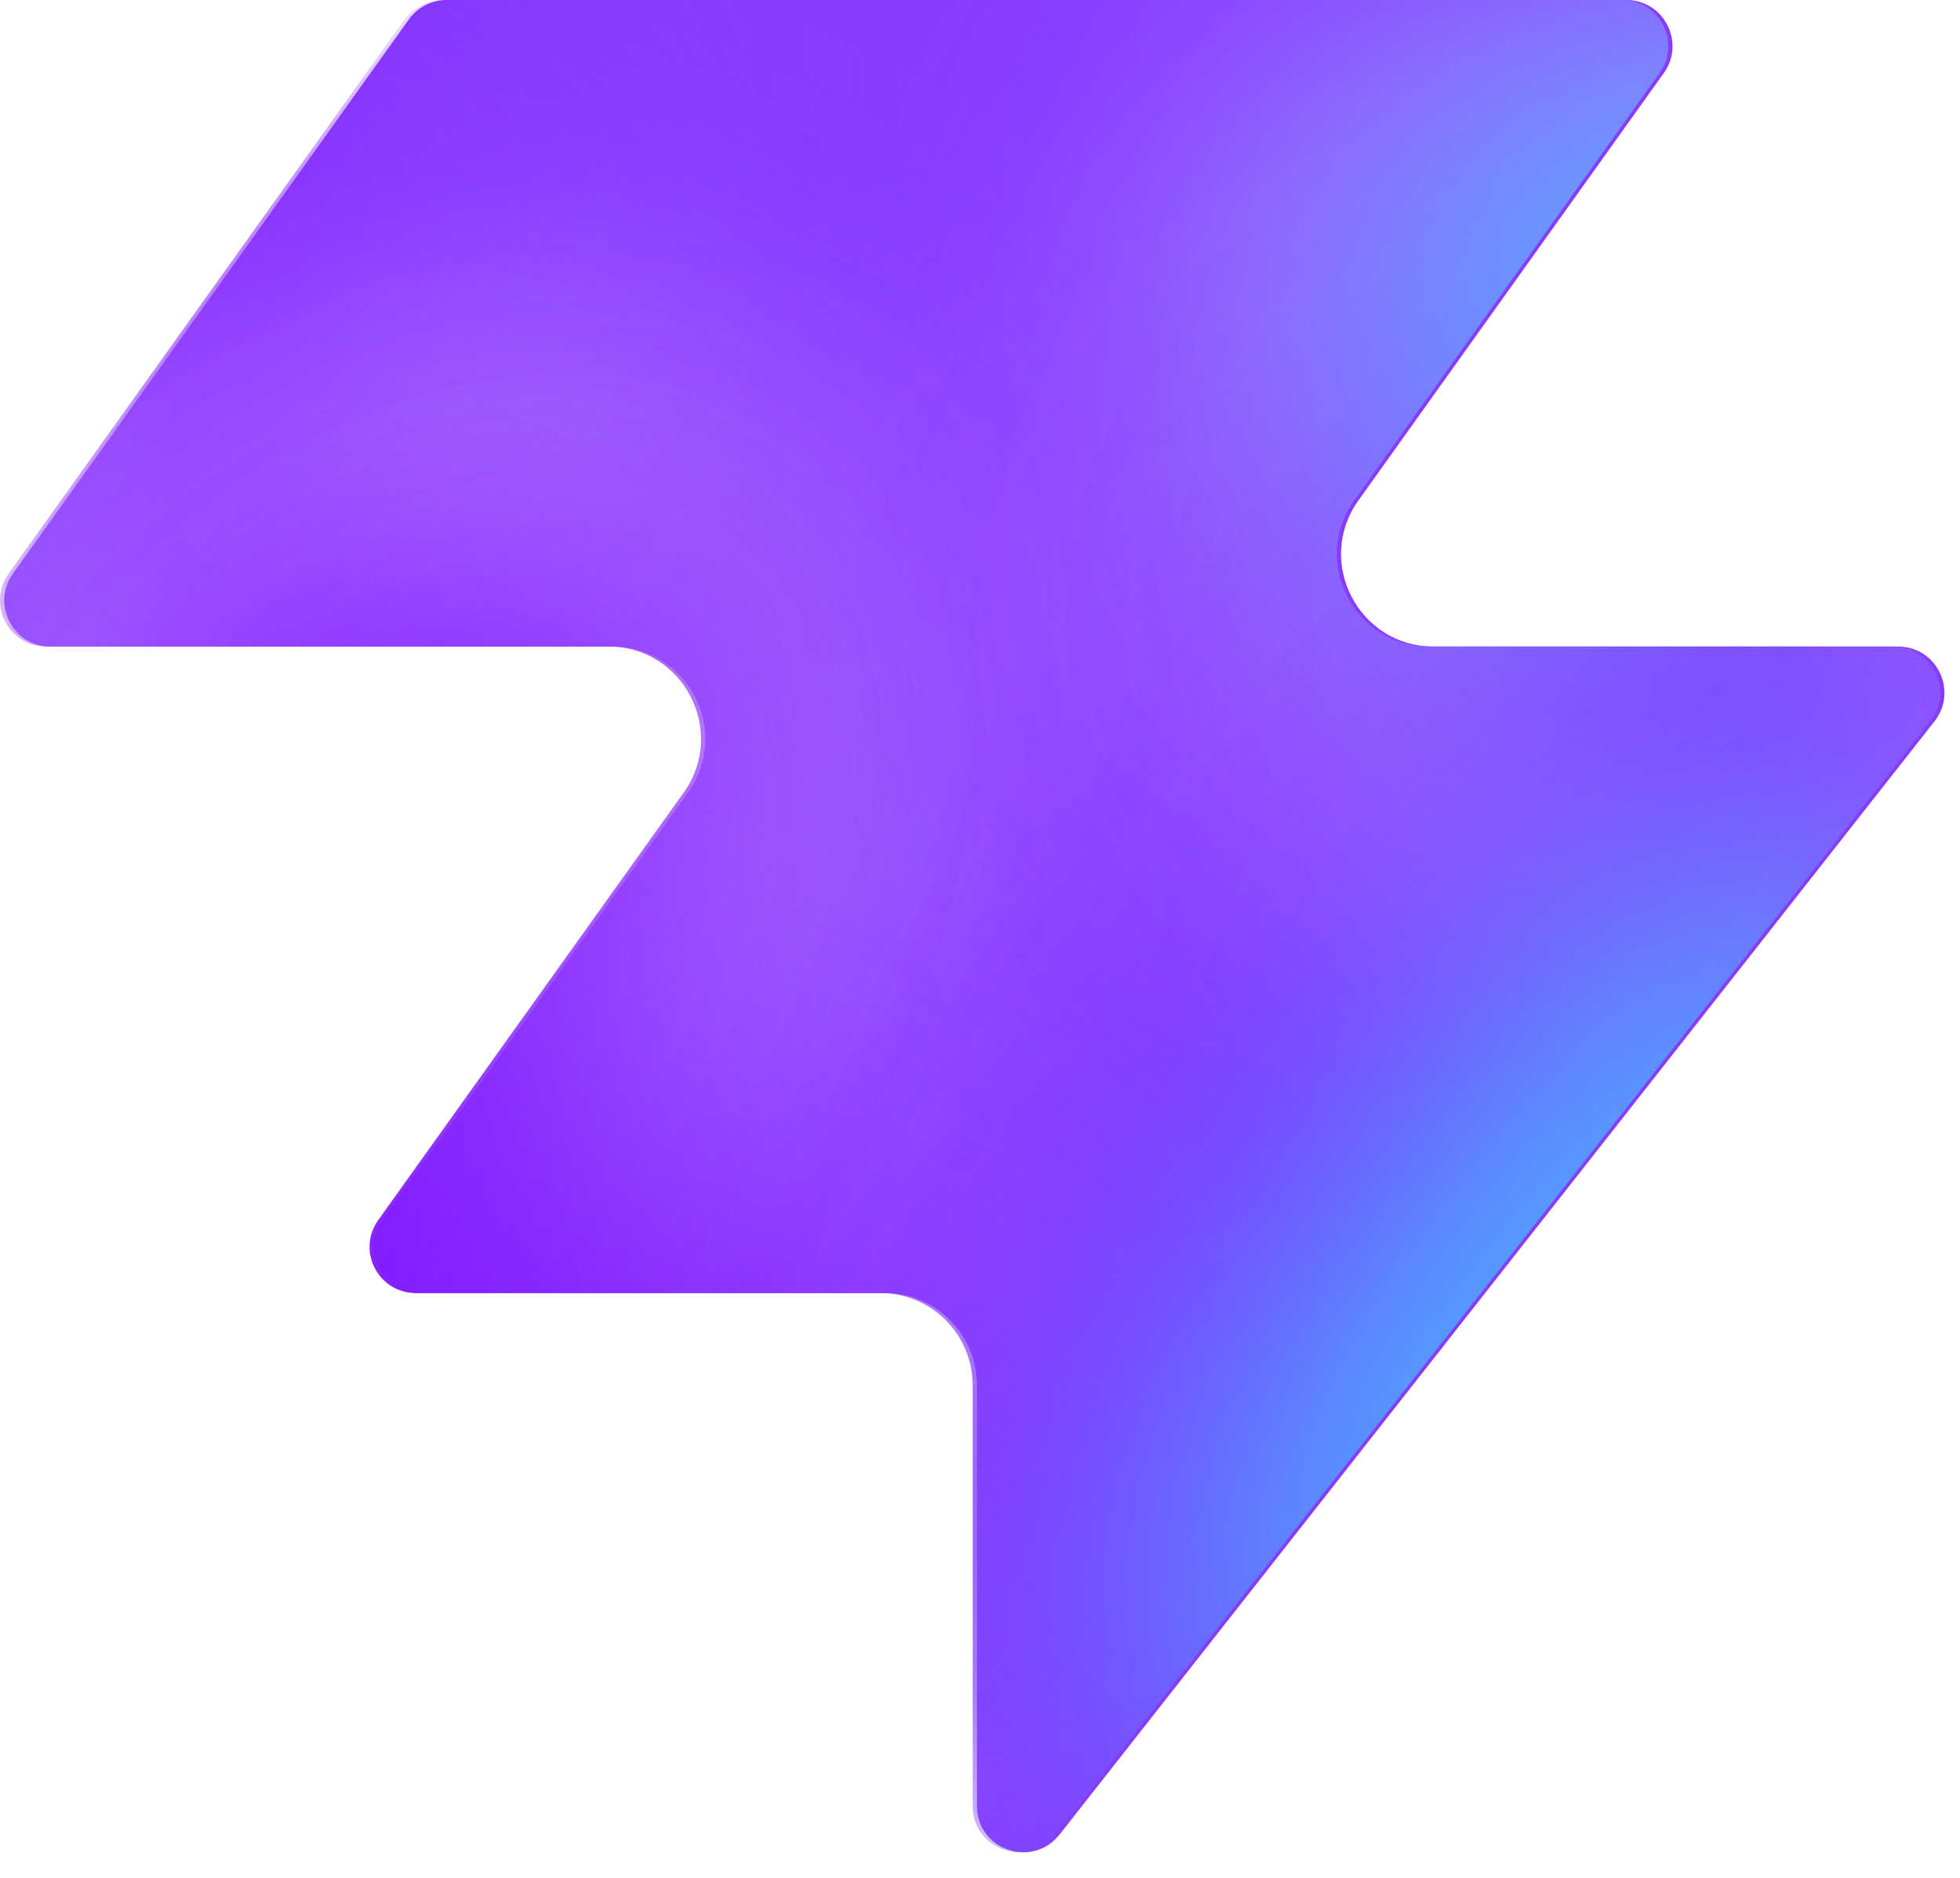
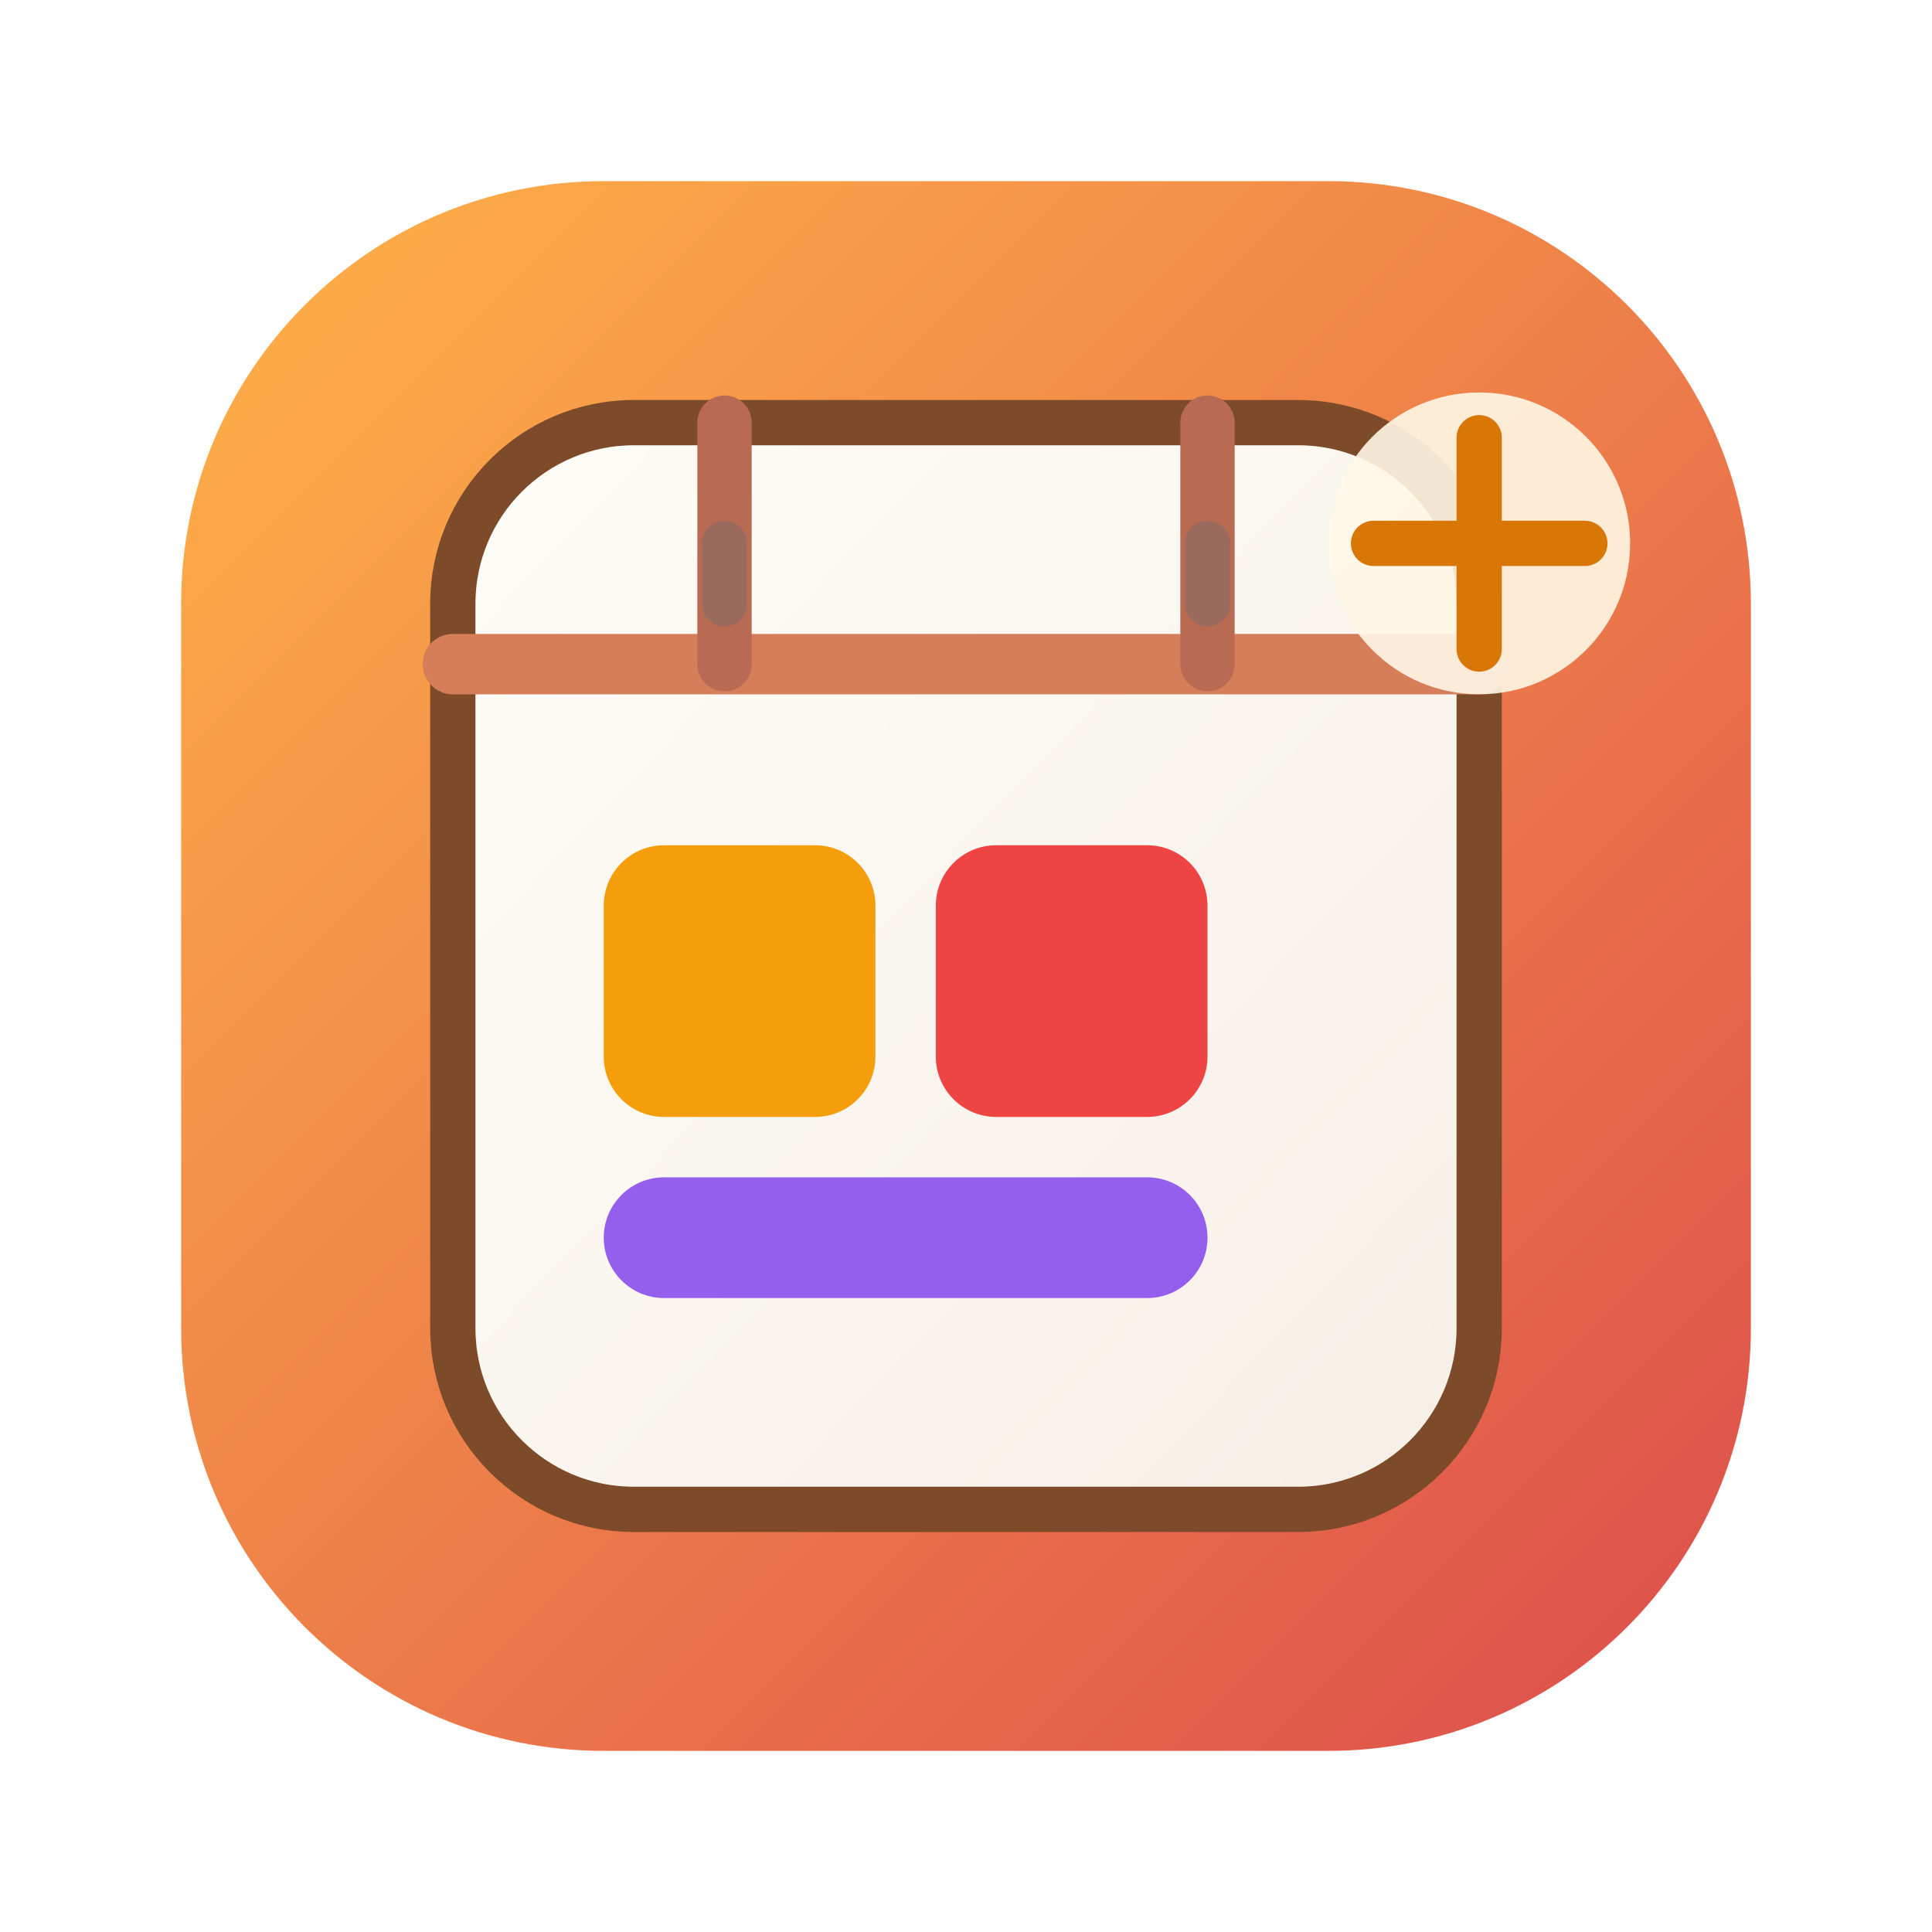
- <svg xmlns="http://www.w3.org/2000/svg" width="48" height="46" fill="none" viewBox="0 0 48 46">
-   <path fill="#863bff" d="M25.946 44.938c-.664.845-2.021.375-2.021-.698V33.937a2.26 2.26 0 0 0-2.262-2.262H10.287c-.92 0-1.456-1.04-.92-1.788l7.48-10.471c1.07-1.497 0-3.578-1.842-3.578H1.237c-.92 0-1.456-1.04-.92-1.788L10.013.474c.214-.297.556-.474.92-.474h28.894c.92 0 1.456 1.04.92 1.788l-7.48 10.471c-1.07 1.498 0 3.579 1.842 3.579h11.377c.943 0 1.473 1.088.89 1.83L25.947 44.94z" style="fill:#863bff;fill:color(display-p3 .525 .23 1);fill-opacity:1" />
-   <mask id="a" width="48" height="46" x="0" y="0" maskUnits="userSpaceOnUse" style="mask-type:alpha">
-     <path fill="#000" d="M25.842 44.938c-.664.844-2.021.375-2.021-.698V33.937a2.26 2.26 0 0 0-2.262-2.262H10.183c-.92 0-1.456-1.04-.92-1.788l7.48-10.471c1.07-1.498 0-3.579-1.842-3.579H1.133c-.92 0-1.456-1.04-.92-1.787L9.91.473c.214-.297.556-.474.92-.474h28.894c.92 0 1.456 1.04.92 1.788l-7.48 10.471c-1.07 1.498 0 3.578 1.842 3.578h11.377c.943 0 1.473 1.088.89 1.832L25.843 44.94z" style="fill:#000;fill-opacity:1" />
-   </mask>
-   <g mask="url(#a)">
-     <g filter="url(#b)">
-       <ellipse cx="5.508" cy="14.704" fill="#ede6ff" rx="5.508" ry="14.704" style="fill:#ede6ff;fill:color(display-p3 .927 .903 1);fill-opacity:1" transform="matrix(.00324 1 1 -.00324 -4.47 31.516)" />
-     </g>
-     <g filter="url(#c)">
-       <ellipse cx="10.399" cy="29.851" fill="#ede6ff" rx="10.399" ry="29.851" style="fill:#ede6ff;fill:color(display-p3 .927 .903 1);fill-opacity:1" transform="matrix(.00324 1 1 -.00324 -39.328 7.883)" />
-     </g>
-     <g filter="url(#d)">
-       <ellipse cx="5.508" cy="30.487" fill="#7e14ff" rx="5.508" ry="30.487" style="fill:#7e14ff;fill:color(display-p3 .492 .077 1);fill-opacity:1" transform="rotate(89.814 -25.913 -14.639)scale(1 -1)" />
-     </g>
-     <g filter="url(#e)">
-       <ellipse cx="5.508" cy="30.599" fill="#7e14ff" rx="5.508" ry="30.599" style="fill:#7e14ff;fill:color(display-p3 .492 .077 1);fill-opacity:1" transform="rotate(89.814 -32.644 -3.334)scale(1 -1)" />
-     </g>
-     <g filter="url(#f)">
-       <ellipse cx="5.508" cy="30.599" fill="#7e14ff" rx="5.508" ry="30.599" style="fill:#7e14ff;fill:color(display-p3 .492 .077 1);fill-opacity:1" transform="matrix(.00324 1 1 -.00324 -34.34 30.47)" />
-     </g>
-     <g filter="url(#g)">
-       <ellipse cx="14.072" cy="22.078" fill="#ede6ff" rx="14.072" ry="22.078" style="fill:#ede6ff;fill:color(display-p3 .927 .903 1);fill-opacity:1" transform="rotate(93.35 24.506 48.493)scale(-1 1)" />
-     </g>
-     <g filter="url(#h)">
-       <ellipse cx="3.47" cy="21.501" fill="#7e14ff" rx="3.47" ry="21.501" style="fill:#7e14ff;fill:color(display-p3 .492 .077 1);fill-opacity:1" transform="rotate(89.009 28.708 47.59)scale(-1 1)" />
-     </g>
-     <g filter="url(#i)">
-       <ellipse cx="3.47" cy="21.501" fill="#7e14ff" rx="3.47" ry="21.501" style="fill:#7e14ff;fill:color(display-p3 .492 .077 1);fill-opacity:1" transform="rotate(89.009 28.708 47.59)scale(-1 1)" />
-     </g>
-     <g filter="url(#j)">
-       <ellipse cx=".387" cy="8.972" fill="#7e14ff" rx="4.407" ry="29.108" style="fill:#7e14ff;fill:color(display-p3 .492 .077 1);fill-opacity:1" transform="rotate(39.51 .387 8.972)" />
-     </g>
-     <g filter="url(#k)">
-       <ellipse cx="47.523" cy="-6.092" fill="#7e14ff" rx="4.407" ry="29.108" style="fill:#7e14ff;fill:color(display-p3 .492 .077 1);fill-opacity:1" transform="rotate(37.892 47.523 -6.092)" />
-     </g>
-     <g filter="url(#l)">
-       <ellipse cx="41.412" cy="6.333" fill="#47bfff" rx="5.971" ry="9.665" style="fill:#47bfff;fill:color(display-p3 .28 .748 1);fill-opacity:1" transform="rotate(37.892 41.412 6.333)" />
-     </g>
-     <g filter="url(#m)">
-       <ellipse cx="-1.879" cy="38.332" fill="#7e14ff" rx="4.407" ry="29.108" style="fill:#7e14ff;fill:color(display-p3 .492 .077 1);fill-opacity:1" transform="rotate(37.892 -1.88 38.332)" />
-     </g>
-     <g filter="url(#n)">
-       <ellipse cx="-1.879" cy="38.332" fill="#7e14ff" rx="4.407" ry="29.108" style="fill:#7e14ff;fill:color(display-p3 .492 .077 1);fill-opacity:1" transform="rotate(37.892 -1.88 38.332)" />
-     </g>
-     <g filter="url(#o)">
-       <ellipse cx="35.651" cy="29.907" fill="#7e14ff" rx="4.407" ry="29.108" style="fill:#7e14ff;fill:color(display-p3 .492 .077 1);fill-opacity:1" transform="rotate(37.892 35.651 29.907)" />
-     </g>
-     <g filter="url(#p)">
-       <ellipse cx="38.418" cy="32.4" fill="#47bfff" rx="5.971" ry="15.297" style="fill:#47bfff;fill:color(display-p3 .28 .748 1);fill-opacity:1" transform="rotate(37.892 38.418 32.4)" />
-     </g>
-   </g>
+ <svg xmlns="http://www.w3.org/2000/svg" viewBox="0 0 64 64" role="img" aria-label="Advent Calendar icon">
  <defs>
-     <filter id="b" width="60.045" height="41.654" x="-19.77" y="16.149" color-interpolation-filters="sRGB" filterUnits="userSpaceOnUse">
-       <feFlood flood-opacity="0" result="BackgroundImageFix" />
-       <feBlend in="SourceGraphic" in2="BackgroundImageFix" result="shape" />
-       <feGaussianBlur result="effect1_foregroundBlur_2002_17158" stdDeviation="7.659" />
-     </filter>
-     <filter id="c" width="90.34" height="51.437" x="-54.613" y="-7.533" color-interpolation-filters="sRGB" filterUnits="userSpaceOnUse">
-       <feFlood flood-opacity="0" result="BackgroundImageFix" />
-       <feBlend in="SourceGraphic" in2="BackgroundImageFix" result="shape" />
-       <feGaussianBlur result="effect1_foregroundBlur_2002_17158" stdDeviation="7.659" />
-     </filter>
-     <filter id="d" width="79.355" height="29.4" x="-49.64" y="2.03" color-interpolation-filters="sRGB" filterUnits="userSpaceOnUse">
-       <feFlood flood-opacity="0" result="BackgroundImageFix" />
-       <feBlend in="SourceGraphic" in2="BackgroundImageFix" result="shape" />
-       <feGaussianBlur result="effect1_foregroundBlur_2002_17158" stdDeviation="4.596" />
-     </filter>
-     <filter id="e" width="79.579" height="29.4" x="-45.045" y="20.029" color-interpolation-filters="sRGB" filterUnits="userSpaceOnUse">
-       <feFlood flood-opacity="0" result="BackgroundImageFix" />
-       <feBlend in="SourceGraphic" in2="BackgroundImageFix" result="shape" />
-       <feGaussianBlur result="effect1_foregroundBlur_2002_17158" stdDeviation="4.596" />
-     </filter>
-     <filter id="f" width="79.579" height="29.4" x="-43.513" y="21.178" color-interpolation-filters="sRGB" filterUnits="userSpaceOnUse">
-       <feFlood flood-opacity="0" result="BackgroundImageFix" />
-       <feBlend in="SourceGraphic" in2="BackgroundImageFix" result="shape" />
-       <feGaussianBlur result="effect1_foregroundBlur_2002_17158" stdDeviation="4.596" />
-     </filter>
-     <filter id="g" width="74.749" height="58.852" x="15.756" y="-17.901" color-interpolation-filters="sRGB" filterUnits="userSpaceOnUse">
-       <feFlood flood-opacity="0" result="BackgroundImageFix" />
-       <feBlend in="SourceGraphic" in2="BackgroundImageFix" result="shape" />
-       <feGaussianBlur result="effect1_foregroundBlur_2002_17158" stdDeviation="7.659" />
-     </filter>
-     <filter id="h" width="61.377" height="25.362" x="23.548" y="2.284" color-interpolation-filters="sRGB" filterUnits="userSpaceOnUse">
-       <feFlood flood-opacity="0" result="BackgroundImageFix" />
-       <feBlend in="SourceGraphic" in2="BackgroundImageFix" result="shape" />
-       <feGaussianBlur result="effect1_foregroundBlur_2002_17158" stdDeviation="4.596" />
-     </filter>
-     <filter id="i" width="61.377" height="25.362" x="23.548" y="2.284" color-interpolation-filters="sRGB" filterUnits="userSpaceOnUse">
-       <feFlood flood-opacity="0" result="BackgroundImageFix" />
-       <feBlend in="SourceGraphic" in2="BackgroundImageFix" result="shape" />
-       <feGaussianBlur result="effect1_foregroundBlur_2002_17158" stdDeviation="4.596" />
-     </filter>
-     <filter id="j" width="56.045" height="63.649" x="-27.636" y="-22.853" color-interpolation-filters="sRGB" filterUnits="userSpaceOnUse">
-       <feFlood flood-opacity="0" result="BackgroundImageFix" />
-       <feBlend in="SourceGraphic" in2="BackgroundImageFix" result="shape" />
-       <feGaussianBlur result="effect1_foregroundBlur_2002_17158" stdDeviation="4.596" />
-     </filter>
-     <filter id="k" width="54.814" height="64.646" x="20.116" y="-38.415" color-interpolation-filters="sRGB" filterUnits="userSpaceOnUse">
-       <feFlood flood-opacity="0" result="BackgroundImageFix" />
-       <feBlend in="SourceGraphic" in2="BackgroundImageFix" result="shape" />
-       <feGaussianBlur result="effect1_foregroundBlur_2002_17158" stdDeviation="4.596" />
-     </filter>
-     <filter id="l" width="33.541" height="35.313" x="24.641" y="-11.323" color-interpolation-filters="sRGB" filterUnits="userSpaceOnUse">
-       <feFlood flood-opacity="0" result="BackgroundImageFix" />
-       <feBlend in="SourceGraphic" in2="BackgroundImageFix" result="shape" />
-       <feGaussianBlur result="effect1_foregroundBlur_2002_17158" stdDeviation="4.596" />
-     </filter>
-     <filter id="m" width="54.814" height="64.646" x="-29.286" y="6.009" color-interpolation-filters="sRGB" filterUnits="userSpaceOnUse">
-       <feFlood flood-opacity="0" result="BackgroundImageFix" />
-       <feBlend in="SourceGraphic" in2="BackgroundImageFix" result="shape" />
-       <feGaussianBlur result="effect1_foregroundBlur_2002_17158" stdDeviation="4.596" />
-     </filter>
-     <filter id="n" width="54.814" height="64.646" x="-29.286" y="6.009" color-interpolation-filters="sRGB" filterUnits="userSpaceOnUse">
-       <feFlood flood-opacity="0" result="BackgroundImageFix" />
-       <feBlend in="SourceGraphic" in2="BackgroundImageFix" result="shape" />
-       <feGaussianBlur result="effect1_foregroundBlur_2002_17158" stdDeviation="4.596" />
-     </filter>
-     <filter id="o" width="54.814" height="64.646" x="8.244" y="-2.416" color-interpolation-filters="sRGB" filterUnits="userSpaceOnUse">
-       <feFlood flood-opacity="0" result="BackgroundImageFix" />
-       <feBlend in="SourceGraphic" in2="BackgroundImageFix" result="shape" />
-       <feGaussianBlur result="effect1_foregroundBlur_2002_17158" stdDeviation="4.596" />
-     </filter>
-     <filter id="p" width="39.409" height="43.623" x="18.713" y="10.588" color-interpolation-filters="sRGB" filterUnits="userSpaceOnUse">
-       <feFlood flood-opacity="0" result="BackgroundImageFix" />
-       <feBlend in="SourceGraphic" in2="BackgroundImageFix" result="shape" />
-       <feGaussianBlur result="effect1_foregroundBlur_2002_17158" stdDeviation="4.596" />
-     </filter>
+     <linearGradient id="bg" x1="0" x2="1" y1="0" y2="1">
+       <stop offset="0%" stop-color="#ffb347" />
+       <stop offset="100%" stop-color="#dc4c4c" />
+     </linearGradient>
+     <linearGradient id="page" x1="0" x2="1" y1="0" y2="1">
+       <stop offset="0%" stop-color="#fffdf8" />
+       <stop offset="100%" stop-color="#f5efe7" />
+     </linearGradient>
  </defs>
+   <rect x="6" y="6" width="52" height="52" rx="14" fill="url(#bg)" />
+   <rect x="15" y="14" width="34" height="36" rx="6" fill="url(#page)" stroke="#7d4b2a" stroke-width="1.5" />
+   <path d="M15 22h34" stroke="#d67d5a" stroke-width="2" stroke-linecap="round" />
+   <path d="M24 14v8M40 14v8" stroke="#b96a52" stroke-width="1.8" stroke-linecap="round" />
+   <rect x="20" y="28" width="9" height="9" rx="2" fill="#f59e0b" />
+   <rect x="31" y="28" width="9" height="9" rx="2" fill="#ef4444" />
+   <rect x="20" y="39" width="20" height="4" rx="2" fill="#7c3aed" opacity="0.8" />
+   <path d="M24 20v-2M40 20v-2" stroke="#9a6a5d" stroke-width="1.5" stroke-linecap="round" />
+   <circle cx="49" cy="18" r="5" fill="#fff7e6" opacity="0.9" />
+   <path d="M49 14.5v7M45.5 18h7" stroke="#d97706" stroke-width="1.5" stroke-linecap="round" />
</svg>
